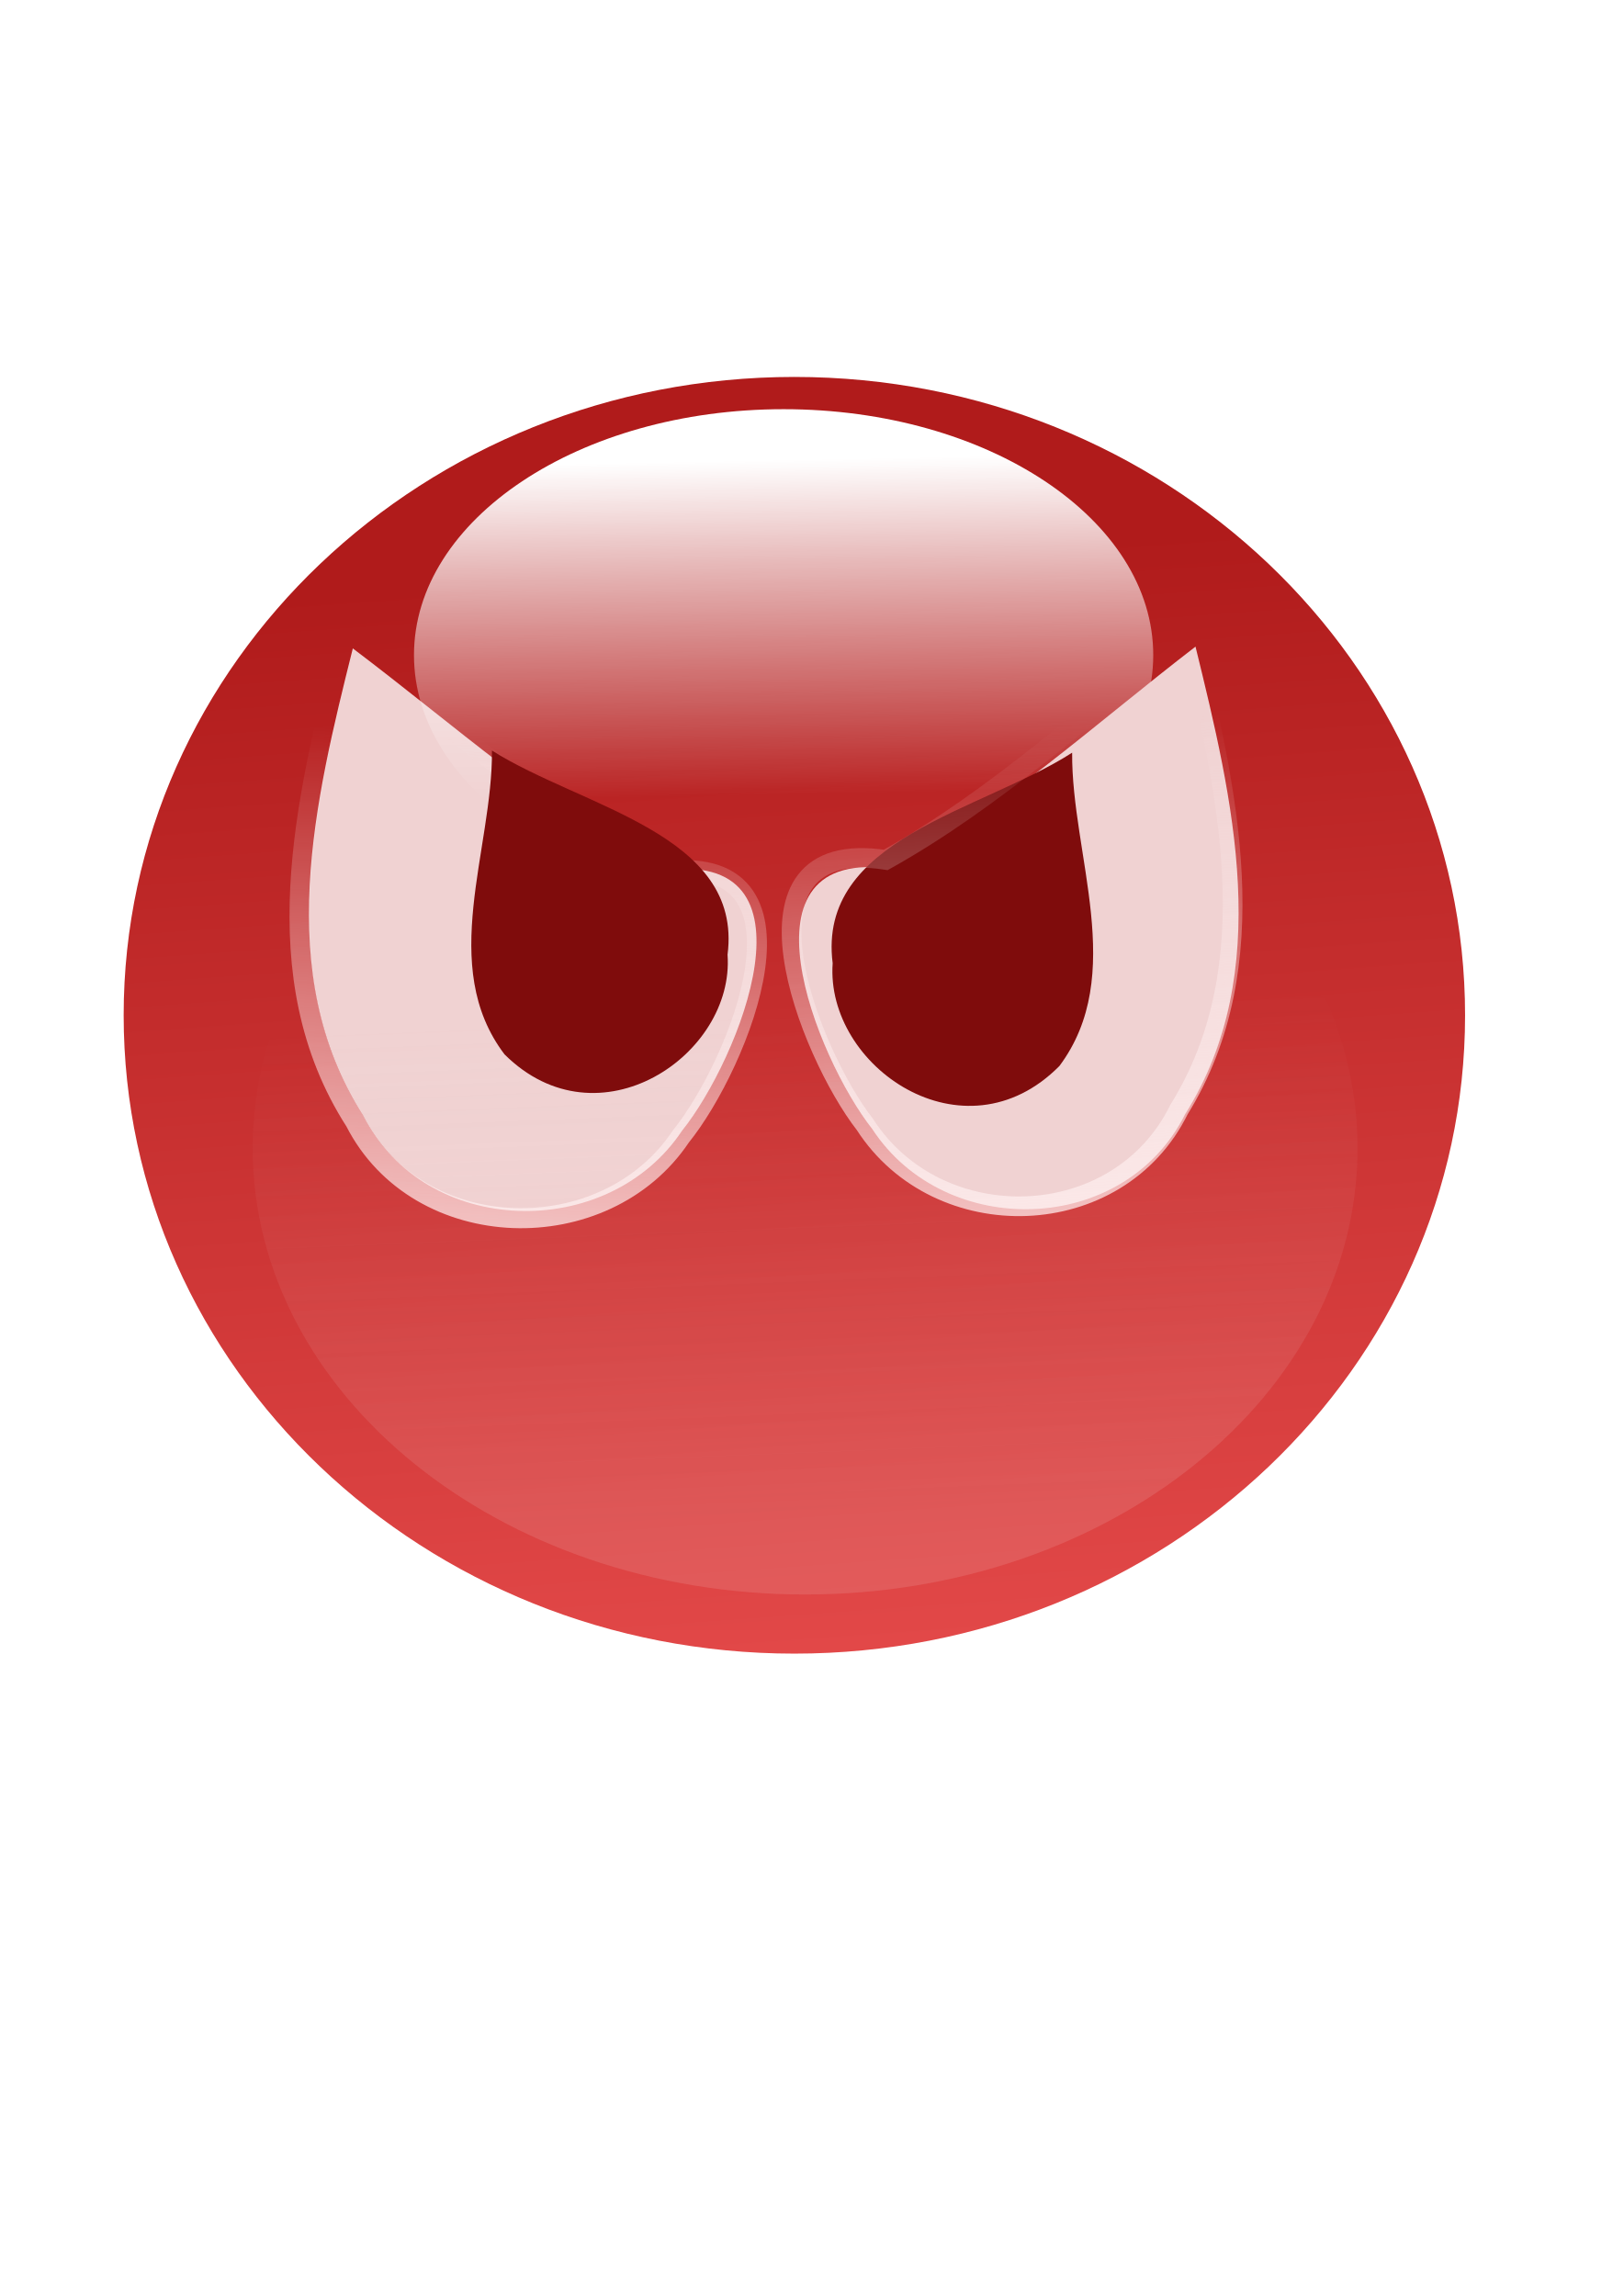
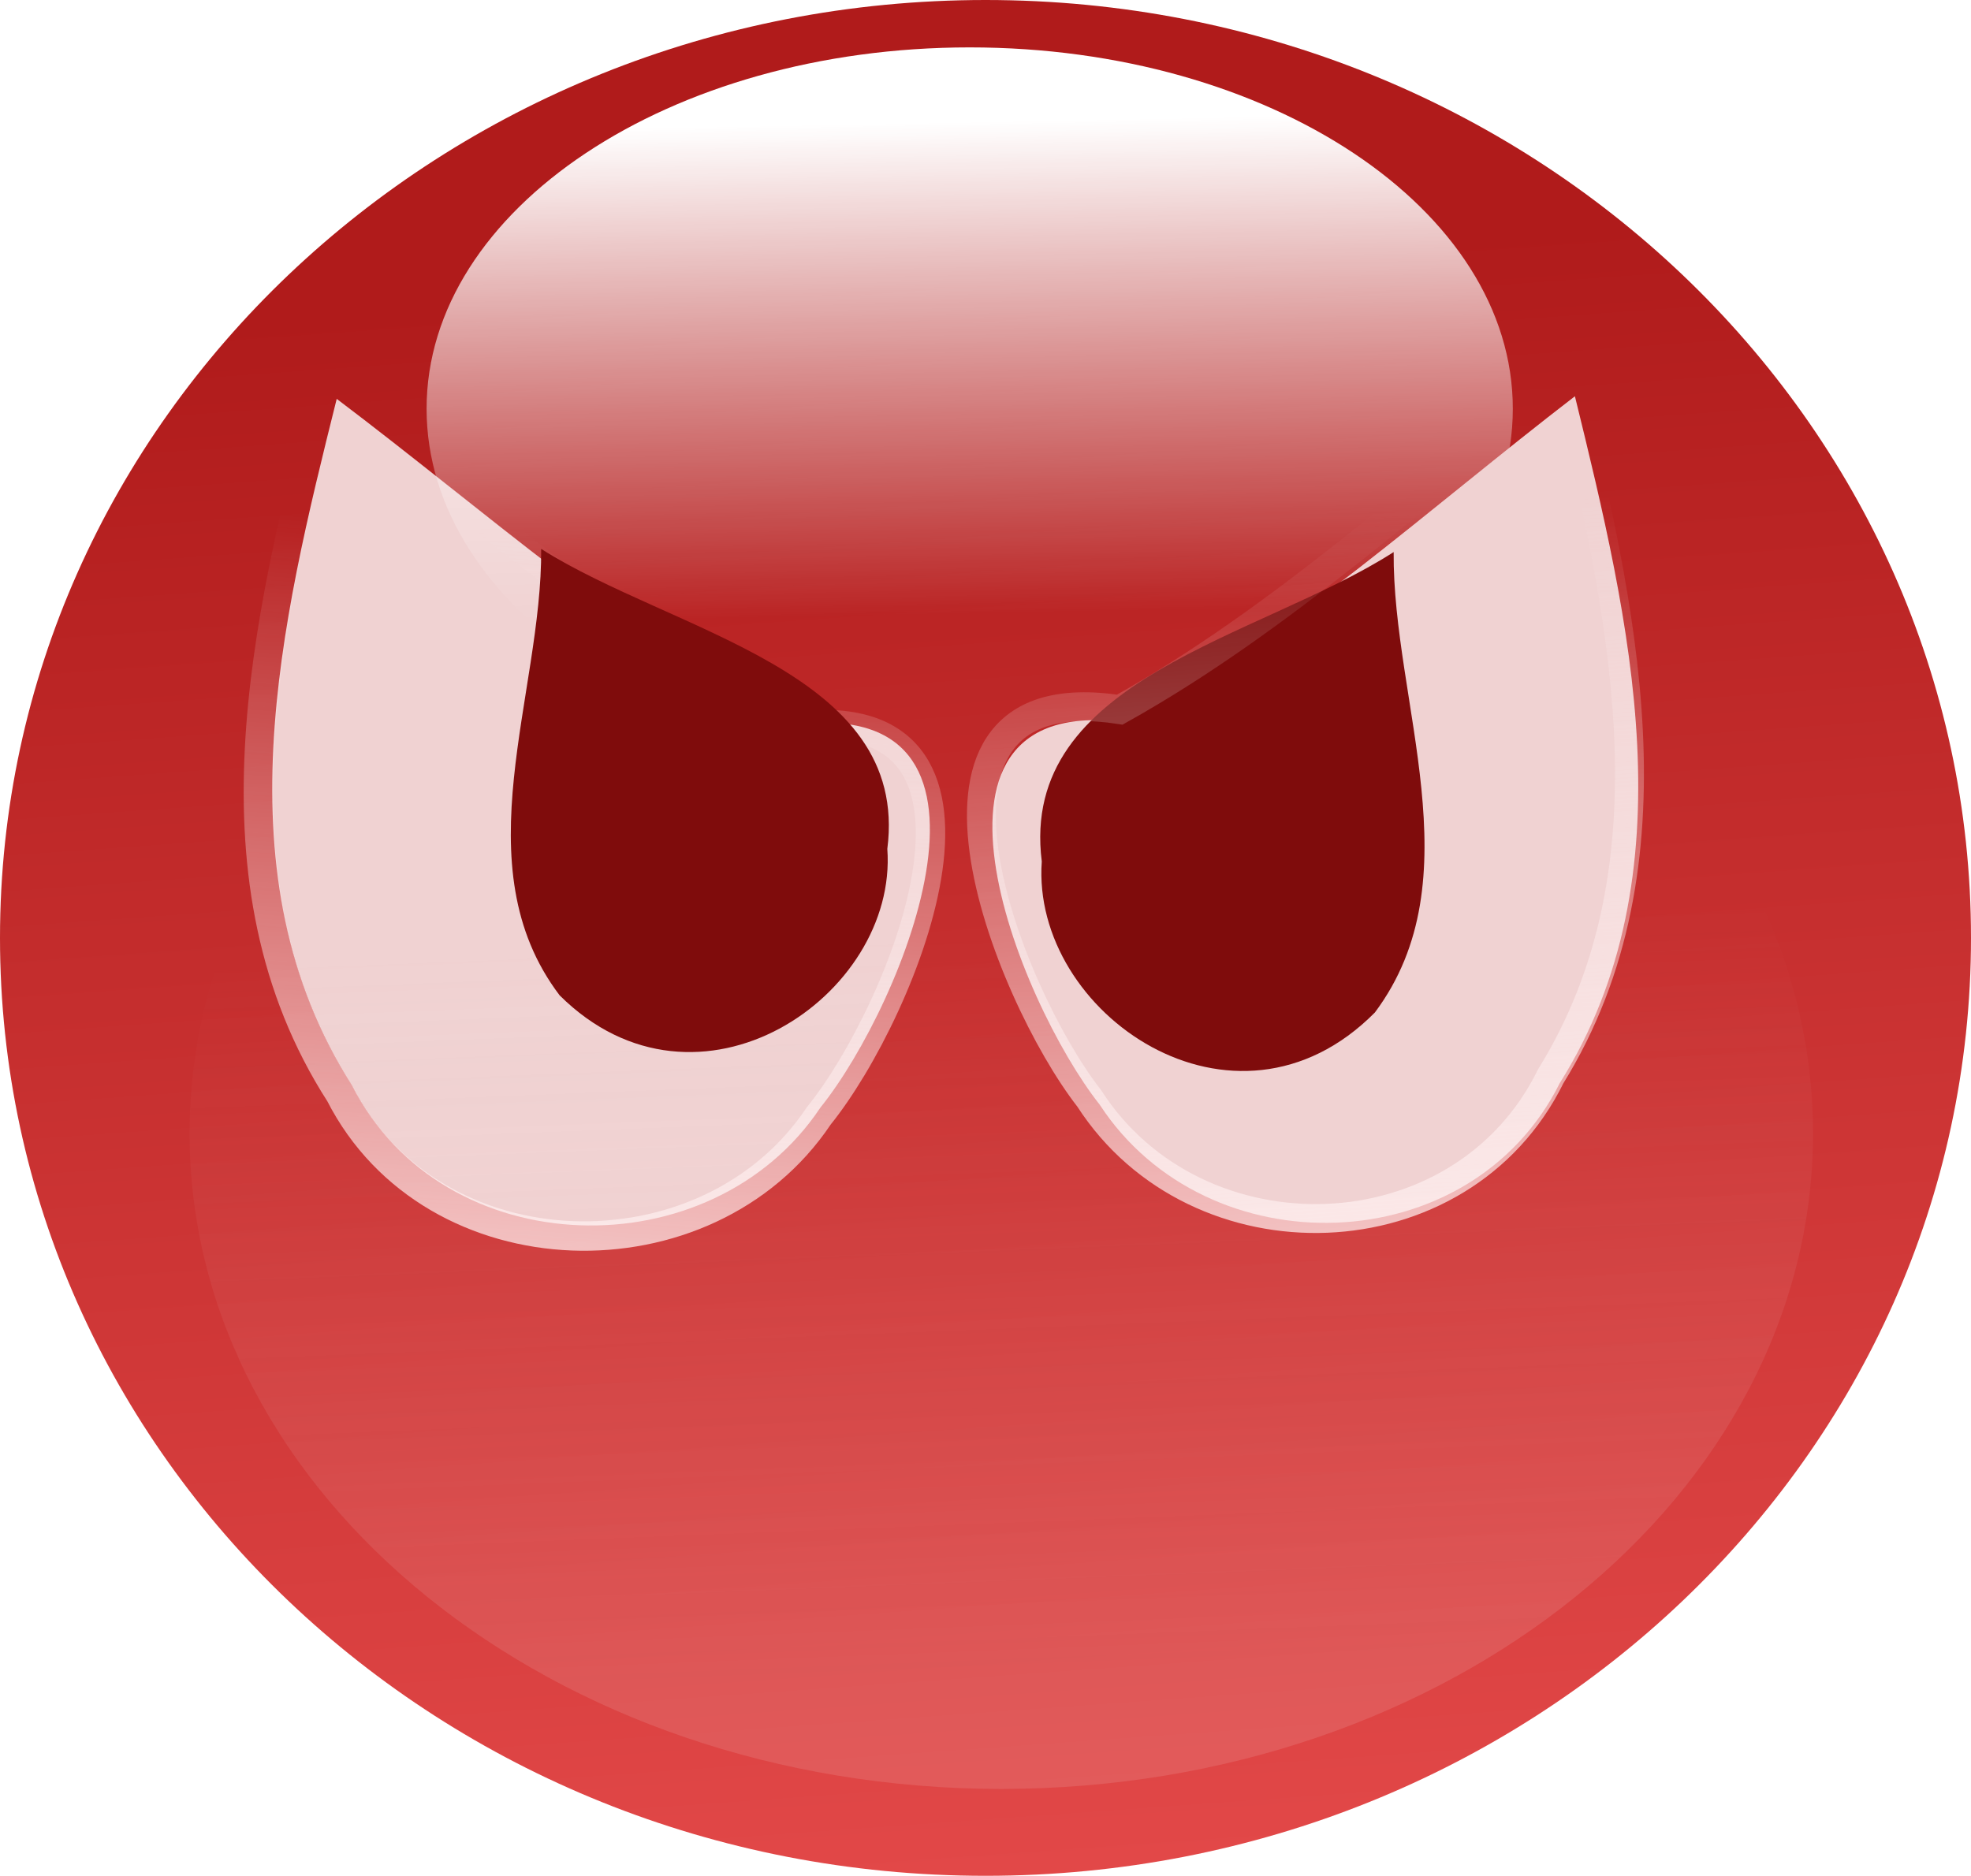
- <svg xmlns="http://www.w3.org/2000/svg" xmlns:xlink="http://www.w3.org/1999/xlink" width="744.094" height="1052.362" id="svg2" version="1.1">
+ <svg xmlns="http://www.w3.org/2000/svg" xmlns:xlink="http://www.w3.org/1999/xlink" width="614.73" height="585.164" id="svg2" version="1.1">
  <defs id="defs4">
    <linearGradient id="linearGradient4001">
      <stop style="stop-color:#fff0f0;stop-opacity:1;" offset="0" id="stop4003" />
      <stop style="stop-color:#fff0f0;stop-opacity:0;" offset="1" id="stop4005" />
    </linearGradient>
    <linearGradient id="linearGradient3939">
      <stop style="stop-color:#f0d2d2;stop-opacity:1;" offset="0" id="stop3941" />
      <stop style="stop-color:#f0d2d2;stop-opacity:0;" offset="1" id="stop3943" />
    </linearGradient>
    <linearGradient id="linearGradient3775">
      <stop style="stop-color:#ffffff;stop-opacity:1;" offset="0" id="stop3777" />
      <stop style="stop-color:#ffffff;stop-opacity:0;" offset="1" id="stop3779" />
    </linearGradient>
    <linearGradient id="linearGradient3765">
      <stop style="stop-color:#b01b1b;stop-opacity:1;" offset="0" id="stop3767" />
      <stop style="stop-color:#e24848;stop-opacity:1;" offset="1" id="stop3769" />
    </linearGradient>
    <linearGradient xlink:href="#linearGradient3765" id="linearGradient3771" x1="448.42" y1="322.953" x2="487.842" y2="845.797" gradientUnits="userSpaceOnUse" />
    <linearGradient xlink:href="#linearGradient3775" id="linearGradient3781" x1="350.02" y1="261.023" x2="354.462" y2="444.655" gradientUnits="userSpaceOnUse" />
    <linearGradient xlink:href="#linearGradient3765" id="linearGradient3818" x1="208.801" y1="427.85" x2="295.128" y2="427.85" gradientUnits="userSpaceOnUse" />
    <linearGradient xlink:href="#linearGradient3765" id="linearGradient3821" gradientUnits="userSpaceOnUse" x1="208.801" y1="427.85" x2="295.128" y2="427.85" />
    <linearGradient xlink:href="#linearGradient3765" id="linearGradient3824" gradientUnits="userSpaceOnUse" x1="208.801" y1="427.85" x2="295.128" y2="427.85" />
    <linearGradient xlink:href="#linearGradient3765" id="linearGradient3827" gradientUnits="userSpaceOnUse" x1="208.801" y1="427.85" x2="295.128" y2="427.85" />
    <linearGradient xlink:href="#linearGradient3765" id="linearGradient3830" gradientUnits="userSpaceOnUse" x1="208.801" y1="427.85" x2="295.128" y2="427.85" />
    <linearGradient xlink:href="#linearGradient3765" id="linearGradient3833" gradientUnits="userSpaceOnUse" x1="208.801" y1="427.85" x2="295.128" y2="427.85" />
    <linearGradient xlink:href="#linearGradient3765" id="linearGradient3836" gradientUnits="userSpaceOnUse" x1="208.801" y1="427.85" x2="295.128" y2="427.85" />
    <linearGradient xlink:href="#linearGradient3765" id="linearGradient3839" gradientUnits="userSpaceOnUse" x1="208.801" y1="427.85" x2="295.128" y2="427.85" />
    <linearGradient xlink:href="#linearGradient3765" id="linearGradient3842" gradientUnits="userSpaceOnUse" x1="208.801" y1="427.85" x2="295.128" y2="427.85" />
    <linearGradient xlink:href="#linearGradient3765" id="linearGradient3845" gradientUnits="userSpaceOnUse" x1="208.801" y1="427.85" x2="295.128" y2="427.85" />
    <linearGradient xlink:href="#linearGradient3765" id="linearGradient3848" gradientUnits="userSpaceOnUse" x1="208.801" y1="427.85" x2="295.128" y2="427.85" />
    <linearGradient xlink:href="#linearGradient3765" id="linearGradient3851" gradientUnits="userSpaceOnUse" x1="208.801" y1="427.85" x2="295.128" y2="427.85" />
    <linearGradient xlink:href="#linearGradient3765" id="linearGradient3854" gradientUnits="userSpaceOnUse" x1="208.801" y1="427.85" x2="295.128" y2="427.85" />
    <linearGradient xlink:href="#linearGradient3765" id="linearGradient3857" gradientUnits="userSpaceOnUse" x1="208.801" y1="427.85" x2="295.128" y2="427.85" />
    <linearGradient xlink:href="#linearGradient3765" id="linearGradient3860" gradientUnits="userSpaceOnUse" x1="208.801" y1="427.85" x2="295.128" y2="427.85" />
    <linearGradient xlink:href="#linearGradient3765" id="linearGradient3863" gradientUnits="userSpaceOnUse" x1="208.801" y1="427.85" x2="295.128" y2="427.85" />
    <linearGradient xlink:href="#linearGradient3765" id="linearGradient3866" gradientUnits="userSpaceOnUse" x1="208.801" y1="427.85" x2="295.128" y2="427.85" />
    <linearGradient xlink:href="#linearGradient3765" id="linearGradient3869" gradientUnits="userSpaceOnUse" x1="208.801" y1="427.85" x2="295.128" y2="427.85" />
    <linearGradient xlink:href="#linearGradient3765" id="linearGradient3872" gradientUnits="userSpaceOnUse" x1="208.801" y1="427.85" x2="295.128" y2="427.85" />
    <linearGradient xlink:href="#linearGradient3765" id="linearGradient3875" gradientUnits="userSpaceOnUse" x1="208.801" y1="427.85" x2="295.128" y2="427.85" />
    <linearGradient xlink:href="#linearGradient3765" id="linearGradient3878" gradientUnits="userSpaceOnUse" x1="208.801" y1="427.85" x2="295.128" y2="427.85" />
    <linearGradient xlink:href="#linearGradient3765" id="linearGradient3881" gradientUnits="userSpaceOnUse" x1="208.801" y1="427.85" x2="295.128" y2="427.85" />
    <linearGradient xlink:href="#linearGradient3765-9" id="linearGradient3881-2" gradientUnits="userSpaceOnUse" x1="208.801" y1="427.85" x2="295.128" y2="427.85" />
    <linearGradient id="linearGradient3765-9">
      <stop style="stop-color:#b01b1b;stop-opacity:1;" offset="0" id="stop3767-7" />
      <stop style="stop-color:#e24848;stop-opacity:1;" offset="1" id="stop3769-6" />
    </linearGradient>
    <linearGradient xlink:href="#linearGradient3939" id="linearGradient3945" x1="238.993" y1="582.489" x2="231.623" y2="434.889" gradientUnits="userSpaceOnUse" />
    <linearGradient xlink:href="#linearGradient4001" id="linearGradient4007" x1="204.123" y1="642.748" x2="224.586" y2="338.463" gradientUnits="userSpaceOnUse" />
    <linearGradient xlink:href="#linearGradient4001-8" id="linearGradient4007-6" x1="204.123" y1="642.748" x2="224.586" y2="338.463" gradientUnits="userSpaceOnUse" />
    <linearGradient id="linearGradient4001-8">
      <stop style="stop-color:#fff0f0;stop-opacity:1;" offset="0" id="stop4003-1" />
      <stop style="stop-color:#fff0f0;stop-opacity:0;" offset="1" id="stop4005-6" />
    </linearGradient>
    <linearGradient gradientTransform="matrix(-0.9642208,0,0,1.000621,697.231,-5.808777)" y2="338.463" x2="224.586" y1="642.748" x1="204.123" gradientUnits="userSpaceOnUse" id="linearGradient4024" xlink:href="#linearGradient4001-8" />
  </defs>
-   <g id="layer1">
-     <path style="fill:url(#linearGradient3771);fill-opacity:1" id="path2985" d="m 747.778,542.962 a 307.365,307.365 0 1 1 -614.73,0 307.365,307.365 0 1 1 614.73,0 z" transform="matrix(1,0,0,0.9519038,-76.37926,-51.49679)" />
+   <g id="layer1" transform="translate(-56.66847,-172.7688)">
+     <path style="fill:url(#linearGradient3771);fill-opacity:1" id="path2985" d="m 747.778,542.962 c 0,169.753 -137.612,307.365 -307.365,307.365 -169.753,0 -307.365,-137.612 -307.365,-307.365 0,-169.753 137.612,-307.365 307.365,-307.365 169.753,0 307.365,137.612 307.365,307.365 z" transform="matrix(1,0,0,0.9519038,-76.37926,-51.49679)" />
    <path style="fill:#f0d2d2;fill-opacity:1;stroke:none" d="m 161.687,297.193 c 46.294,34.975 89.898,74.185 141.192,101.949 75.78,-11.281 35.656,86.836 9.704,119.084 C 278.545,569.419 194.837,567.341 166.491,511.458 124.725,446.17 144.312,366.778 161.687,297.193 z" id="path3783" />
-     <path style="opacity:0.152;fill:url(#linearGradient3945);fill-opacity:1;stroke:none" id="path3937" d="m 367.113,475.206 a 128.12,131.2 0 1 1 -256.24,0 128.12,131.2 0 1 1 256.24,0 z" transform="matrix(1.975962,0,0,1.558685,-103.2802,-214.3658)" />
-     <path style="opacity:1;fill:url(#linearGradient3781);fill-opacity:1" id="path3773" d="m 513.712,368.029 a 156.454,134.896 0 1 1 -312.909,0 156.454,134.896 0 1 1 312.909,0 z" transform="matrix(1.082677,0,0,0.8356164,-27.68918,-7.257933)" />
+     <path style="opacity:0.152;fill:url(#linearGradient3945);fill-opacity:1;stroke:none" id="path3937" d="m 367.113,475.206 c 0,72.46 -57.361,131.2 -128.12,131.2 -70.759,0 -128.12,-58.74 -128.12,-131.2 0,-72.46 57.361,-131.2 128.12,-131.2 70.759,0 128.12,58.74 128.12,131.2 z" transform="matrix(1.975962,0,0,1.558685,-103.2802,-214.3658)" />
+     <path style="fill:url(#linearGradient3781);fill-opacity:1" id="path3773" d="m 513.712,368.029 c 0,74.501 -70.047,134.896 -156.454,134.896 -86.407,0 -156.454,-60.395 -156.454,-134.896 0,-74.501 70.047,-134.896 156.454,-134.896 86.407,0 156.454,60.395 156.454,134.896 z" transform="matrix(1.082677,0,0,0.8356164,-27.68918,-7.257933)" />
    <path style="fill:#f0d2d2;fill-opacity:1;stroke:none" d="m 547.865,296.378 c -45.464,34.975 -88.286,74.185 -138.66,101.949 -74.421,-11.281 -35.017,86.836 -9.53,119.084 33.426,51.193 115.633,49.115 143.471,-6.768 41.018,-65.288 21.782,-144.68 4.718,-214.265 z" id="path3783-3" />
    <path style="fill:#7f0c0c;fill-opacity:1;stroke:none" d="m 491.332,344.986 c -0.367,46.928 25.368,101.853 -5.85,143.628 -43.753,44.168 -107.279,0.202 -103.896,-47.108 -7.215,-57.214 67.816,-69.553 109.746,-96.52 l 0,0 z" id="path3810-8" />
    <path style="fill:none;stroke:url(#linearGradient4007);stroke-width:9.176;stroke-miterlimit:4;stroke-opacity:1;stroke-dasharray:none" d="m 157.811,295.966 c 47.315,35.589 91.88,75.485 144.303,103.736 77.45,-11.479 36.442,88.358 9.917,121.171 -34.787,52.09 -120.34,49.975 -149.31,-6.887 -42.687,-66.432 -22.668,-147.216 -4.91,-218.02 z" id="path3783-9" />
    <path style="fill:#7f0c0c;fill-opacity:1;stroke:none" d="m 225.451,344.006 c 0.361,45.5 -24.956,98.753 5.755,139.256 43.041,42.824 105.534,0.196 102.207,-45.674 7.097,-55.472 -66.714,-67.436 -107.962,-93.582 l 0,0 z" id="path3810" />
    <path style="fill:none;stroke:url(#linearGradient4024);stroke-width:9.013;stroke-miterlimit:4;stroke-opacity:1;stroke-dasharray:none" d="m 545.066,290.341 c -45.622,35.611 -88.592,75.532 -139.14,103.8 -74.679,-11.486 -35.138,88.413 -9.563,121.246 33.542,52.122 116.034,50.007 143.968,-6.891 41.16,-66.473 21.857,-147.307 4.734,-218.156 z" id="path3783-9-3" />
  </g>
</svg>
